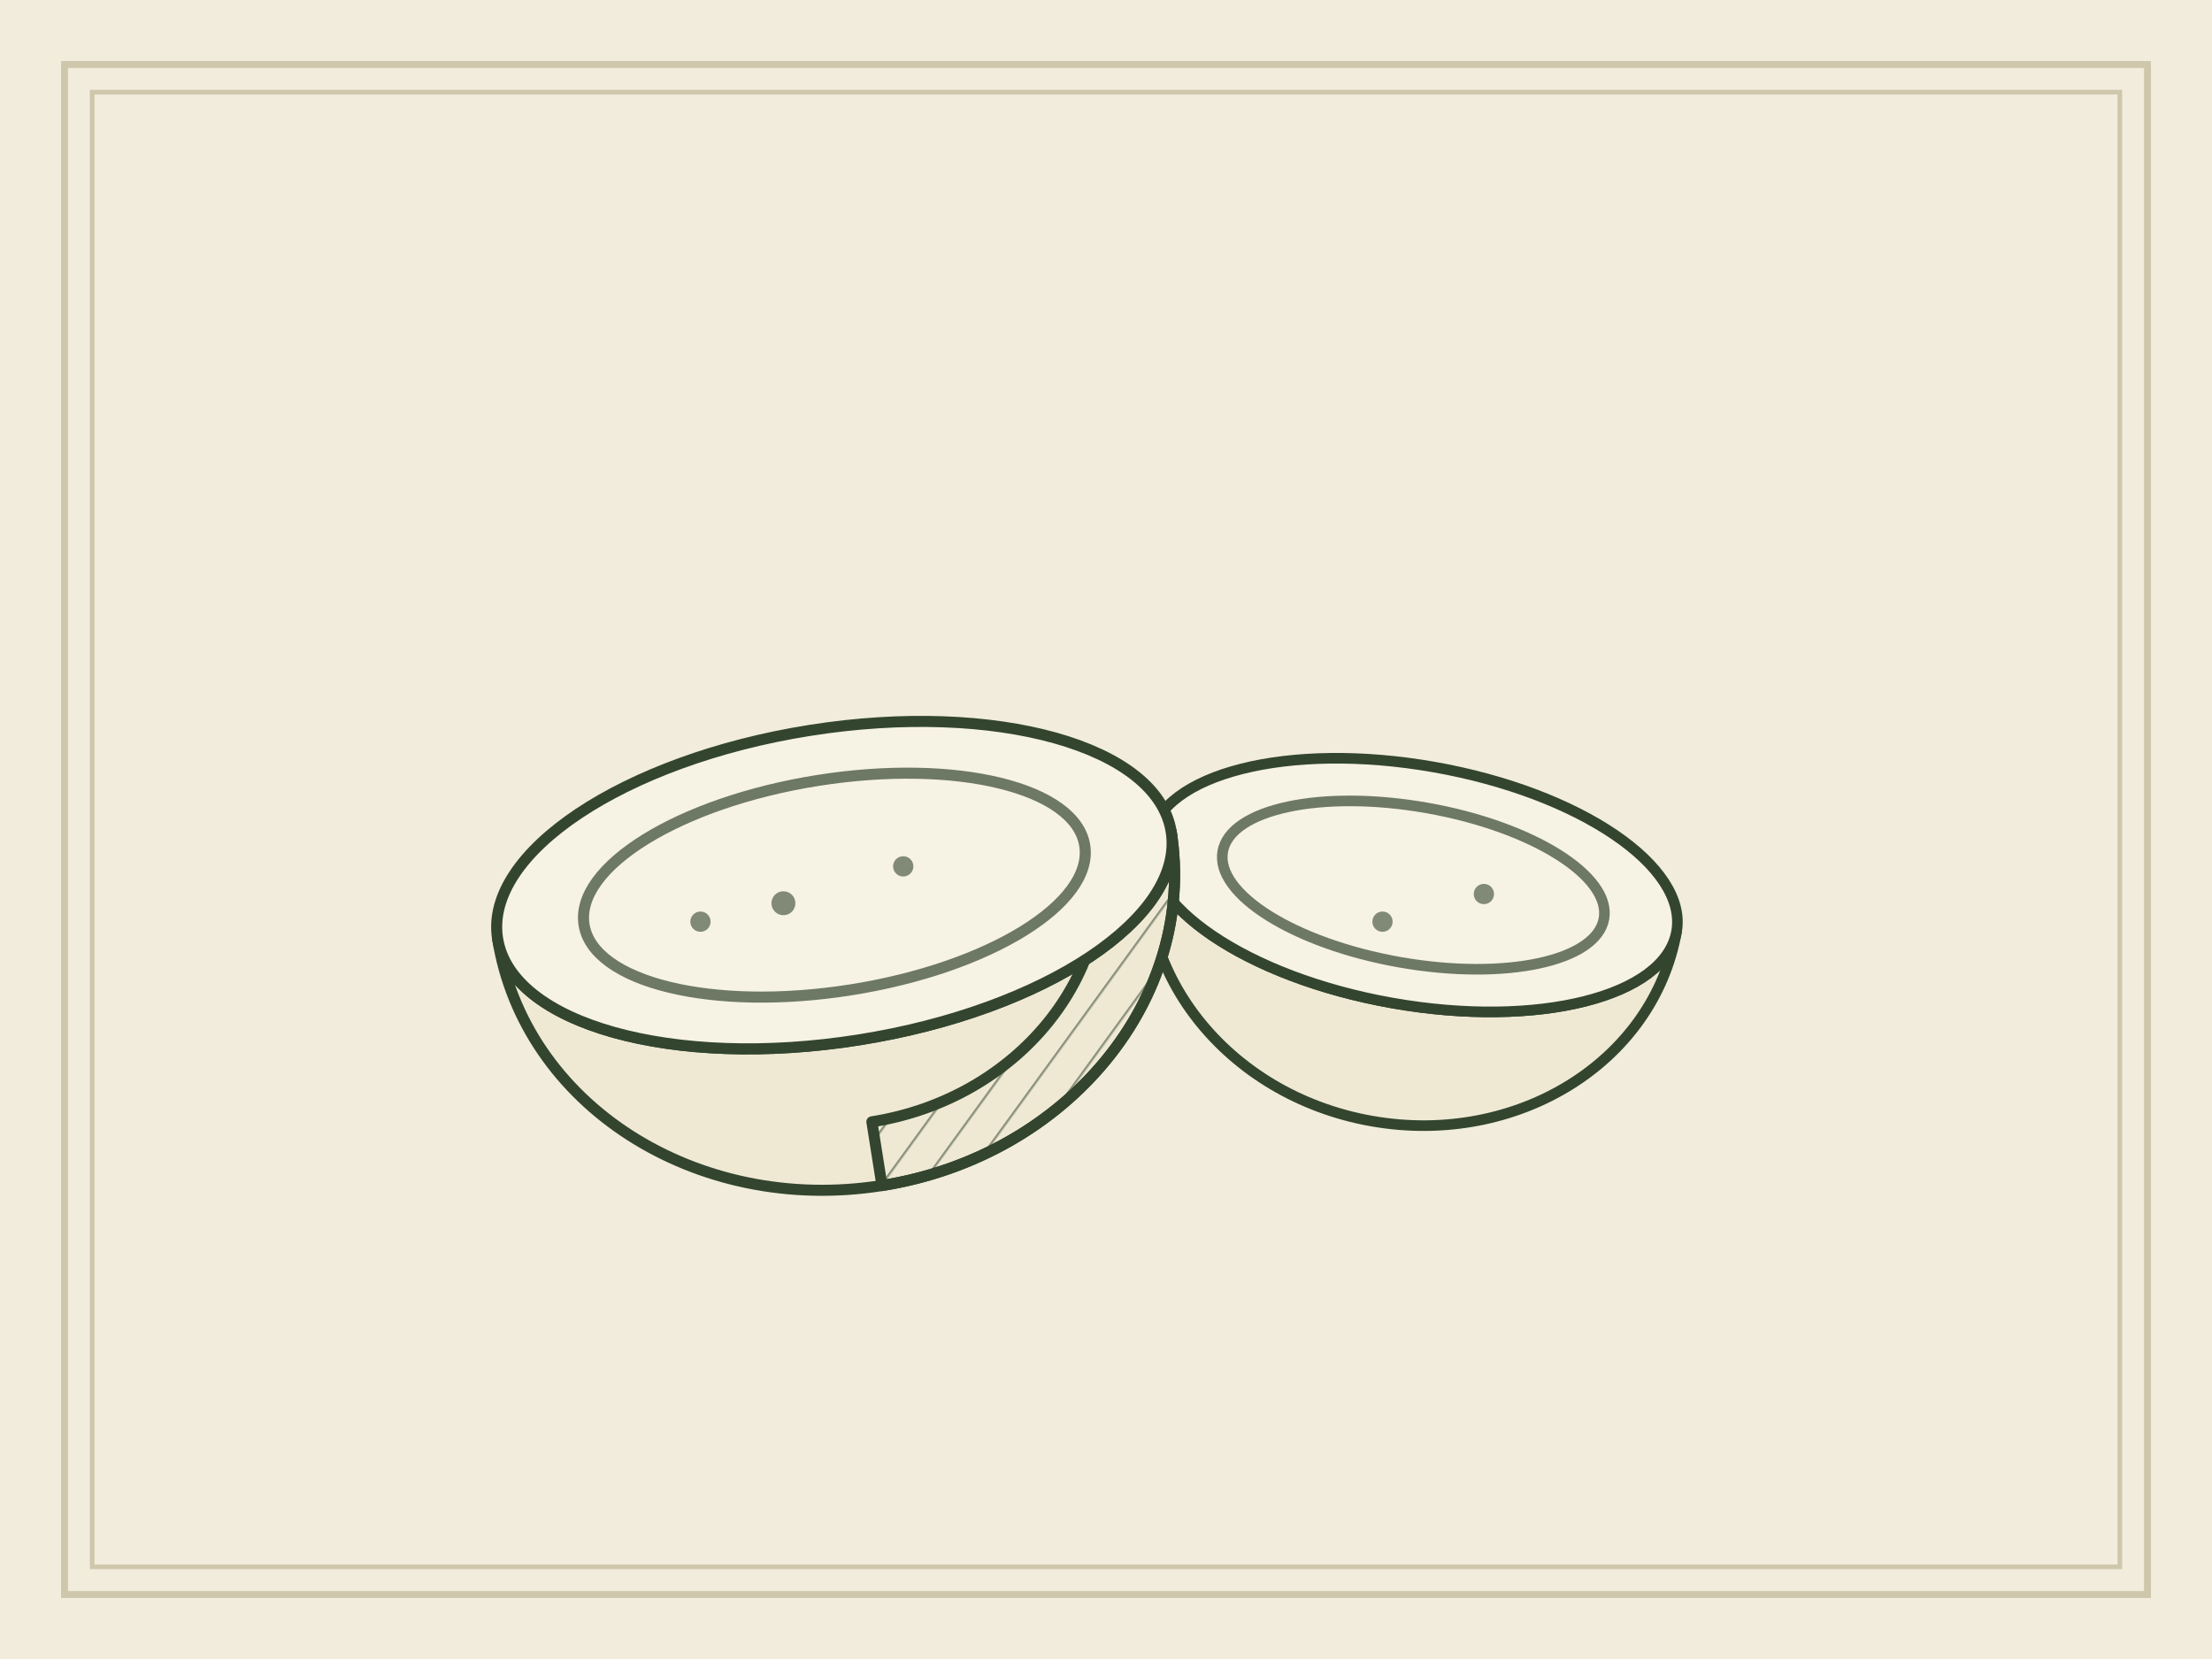
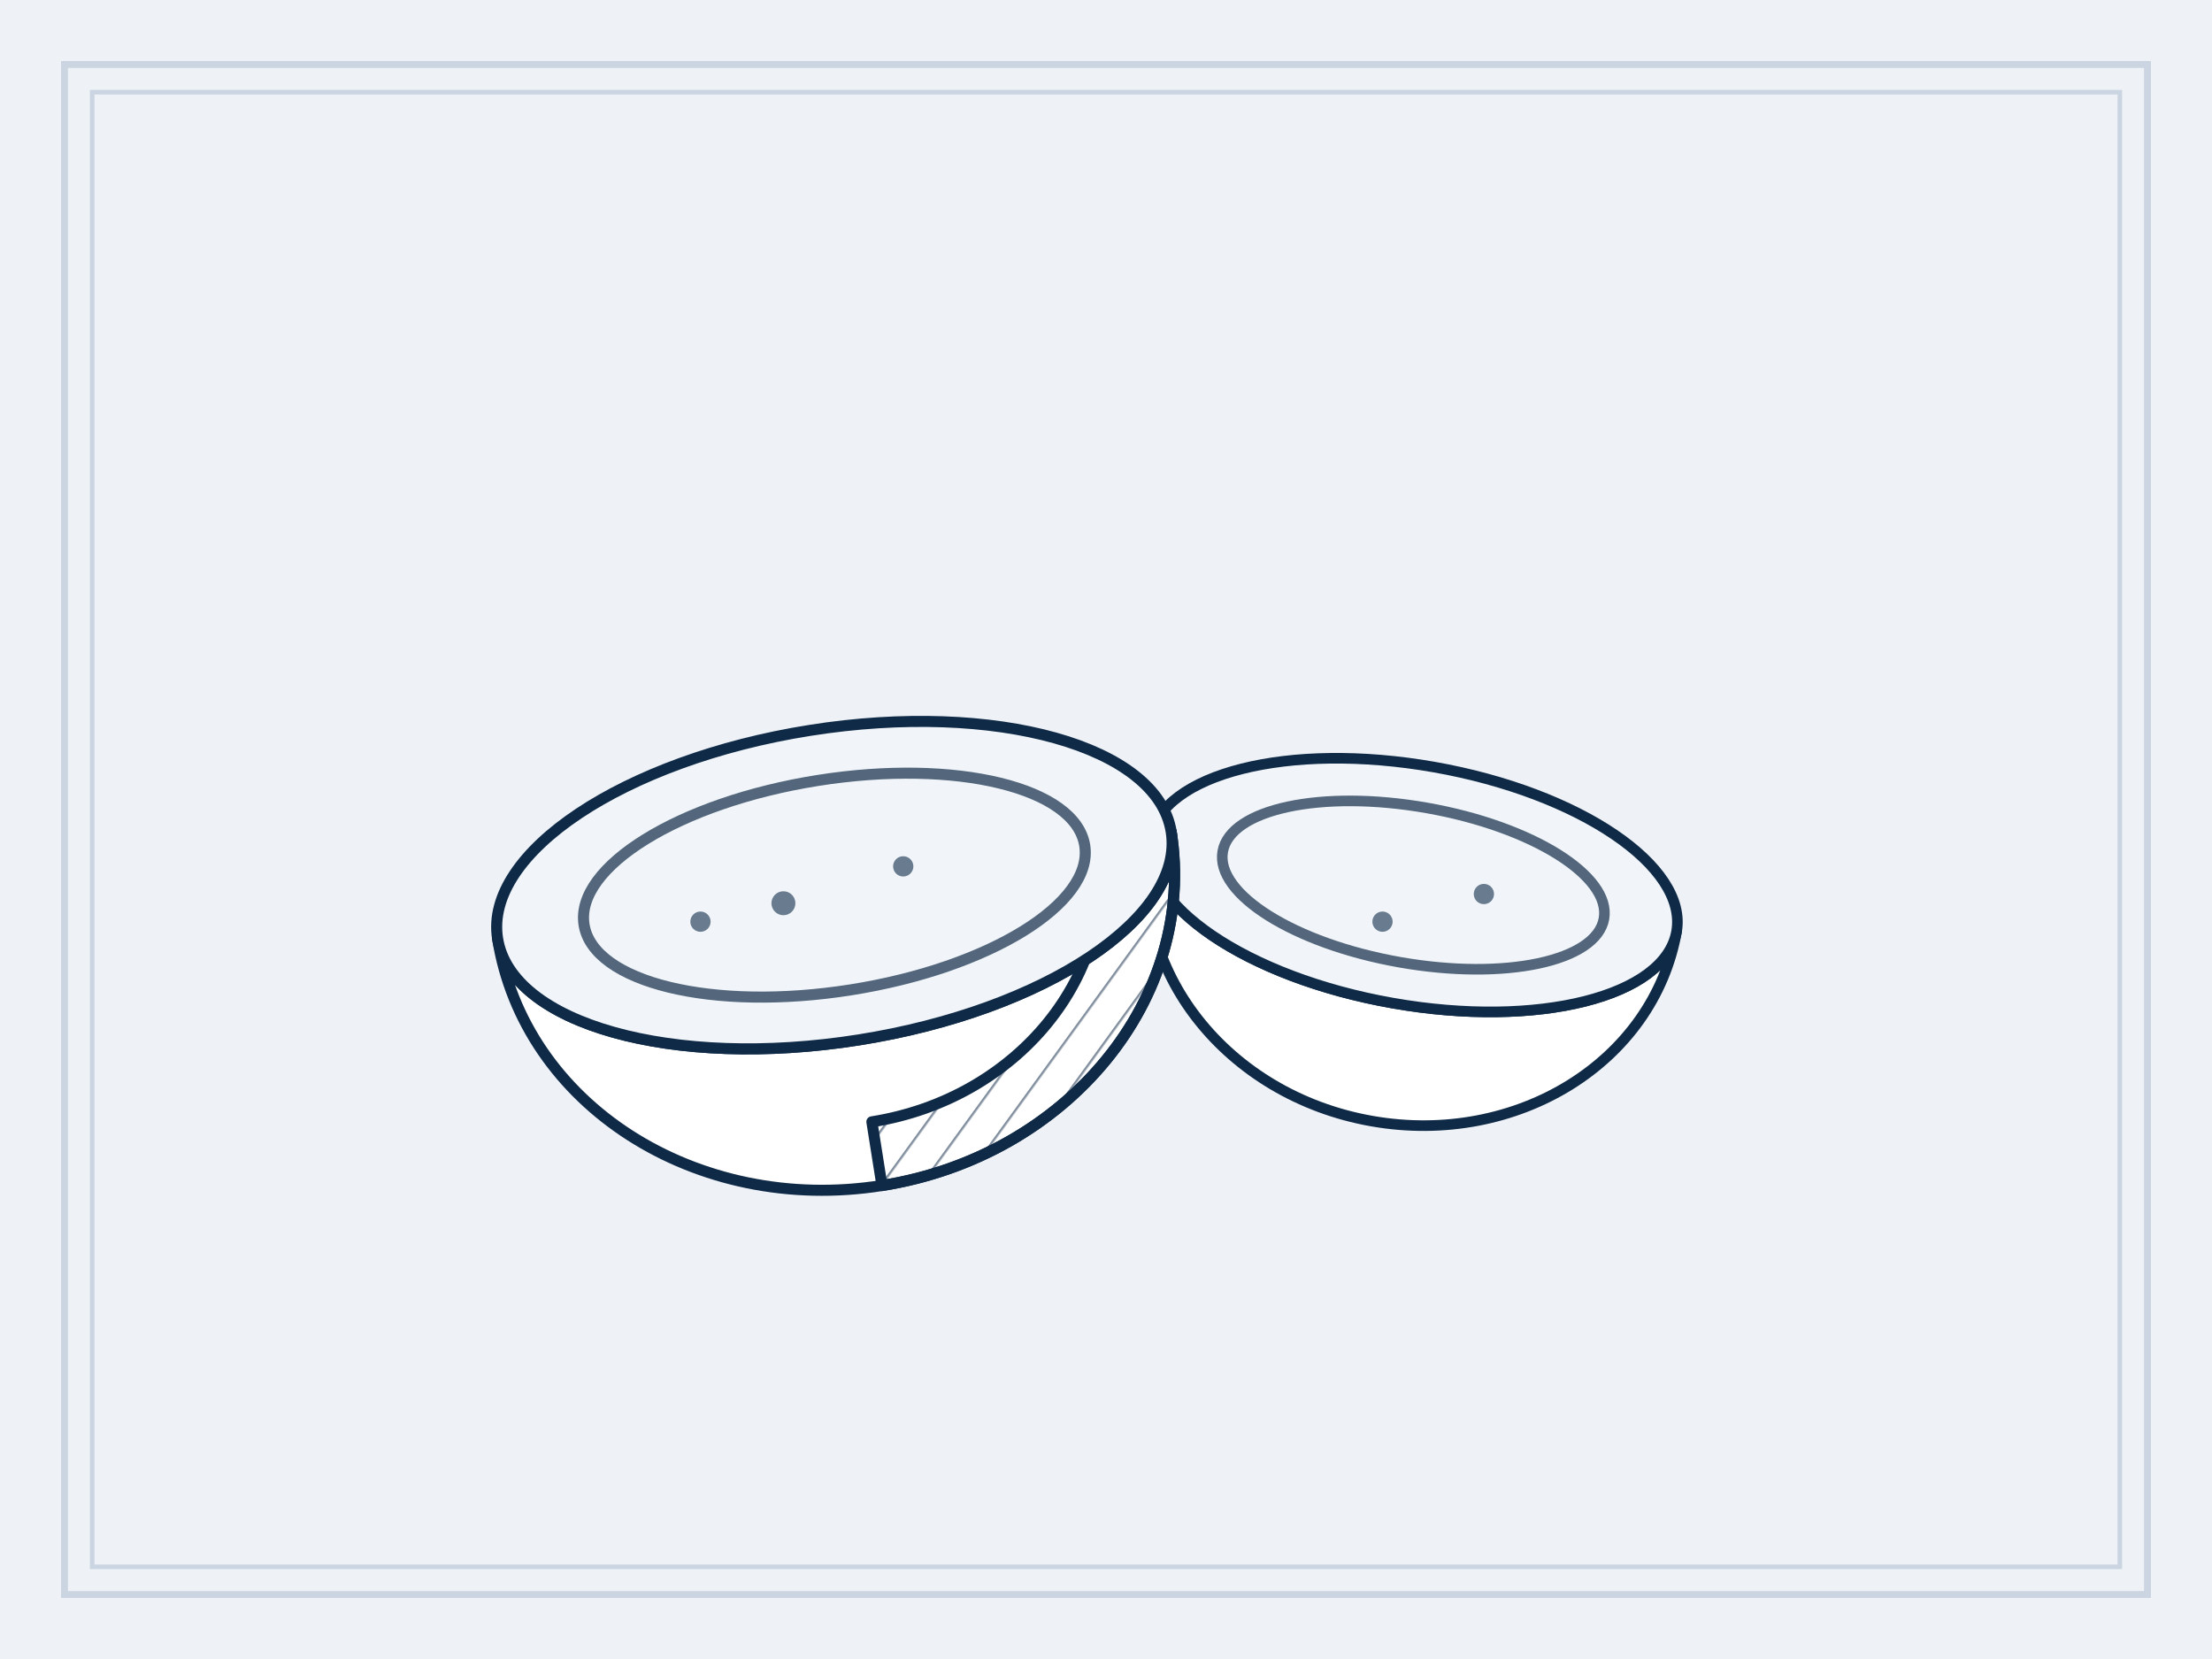
<svg xmlns="http://www.w3.org/2000/svg" viewBox="0 0 480 360" role="img" aria-label="Engraving of dried copra">
  <defs>
    <pattern id="hp" width="7" height="7" patternTransform="rotate(45)" patternUnits="userSpaceOnUse">
-       <line x1="0" y1="0" x2="0" y2="7" stroke="#33452F" stroke-width="1" opacity="0.5" />
+       <line x1="0" y1="0" x2="0" y2="7" stroke="#0F2A47" stroke-width="1" opacity="0.5" />
    </pattern>
  </defs>
-   <rect width="480" height="360" fill="#F1ECDB" />
-   <rect x="14" y="14" width="452" height="332" fill="none" stroke="#CFC7AC" stroke-width="1.5" />
-   <rect x="20" y="20" width="440" height="320" fill="none" stroke="#CFC7AC" stroke-width="1" />
-   <g transform="translate(306,196) rotate(10)" stroke="#33452F" stroke-width="2.3" stroke-linejoin="round">
-     <path d="M-58 -4 A58 52 0 0 0 58 -4 A58 26 0 0 1 -58 -4 Z" fill="#EFE9D4" />
-     <ellipse cx="0" cy="-4" rx="58" ry="26" fill="#F6F2E4" />
+   <rect width="480" height="360" fill="#EEF2F7" />
+   <rect x="14" y="14" width="452" height="332" fill="none" stroke="#CBD5E1" stroke-width="1.5" />
+   <rect x="20" y="20" width="440" height="320" fill="none" stroke="#CBD5E1" stroke-width="1" />
+   <g transform="translate(306,196) rotate(10)" stroke="#0F2A47" stroke-width="2.3" stroke-linejoin="round">
+     <path d="M-58 -4 A58 52 0 0 0 58 -4 A58 26 0 0 1 -58 -4 Z" fill="#FFFFFF" />
+     <ellipse cx="0" cy="-4" rx="58" ry="26" fill="#F1F5F9" />
    <ellipse cx="0" cy="-4" rx="42" ry="17" fill="none" opacity="0.7" />
  </g>
-   <g transform="translate(182,198) rotate(-9)" stroke="#33452F" stroke-width="2.4" stroke-linejoin="round">
-     <path d="M-74 -6 A74 66 0 0 0 74 -6 A74 34 0 0 1 -74 -6 Z" fill="#EFE9D4" />
+   <g transform="translate(182,198) rotate(-9)" stroke="#0F2A47" stroke-width="2.4" stroke-linejoin="round">
+     <path d="M-74 -6 A74 66 0 0 0 74 -6 A74 34 0 0 1 -74 -6 Z" fill="#FFFFFF" />
    <path d="M0 60 A74 66 0 0 0 74 -6 L58 -6 A58 52 0 0 1 0 46 Z" fill="url(#hp)" />
-     <ellipse cx="0" cy="-6" rx="74" ry="34" fill="#F6F2E4" />
+     <ellipse cx="0" cy="-6" rx="74" ry="34" fill="#F1F5F9" />
    <ellipse cx="0" cy="-6" rx="55" ry="23" fill="none" opacity="0.7" />
  </g>
-   <g fill="#33452F" opacity="0.6">
+   <g fill="#0F2A47" opacity="0.6">
    <circle cx="170" cy="196" r="2.6" />
    <circle cx="196" cy="188" r="2.2" />
    <circle cx="152" cy="200" r="2.2" />
    <circle cx="300" cy="200" r="2.2" />
    <circle cx="322" cy="194" r="2.2" />
  </g>
</svg>
